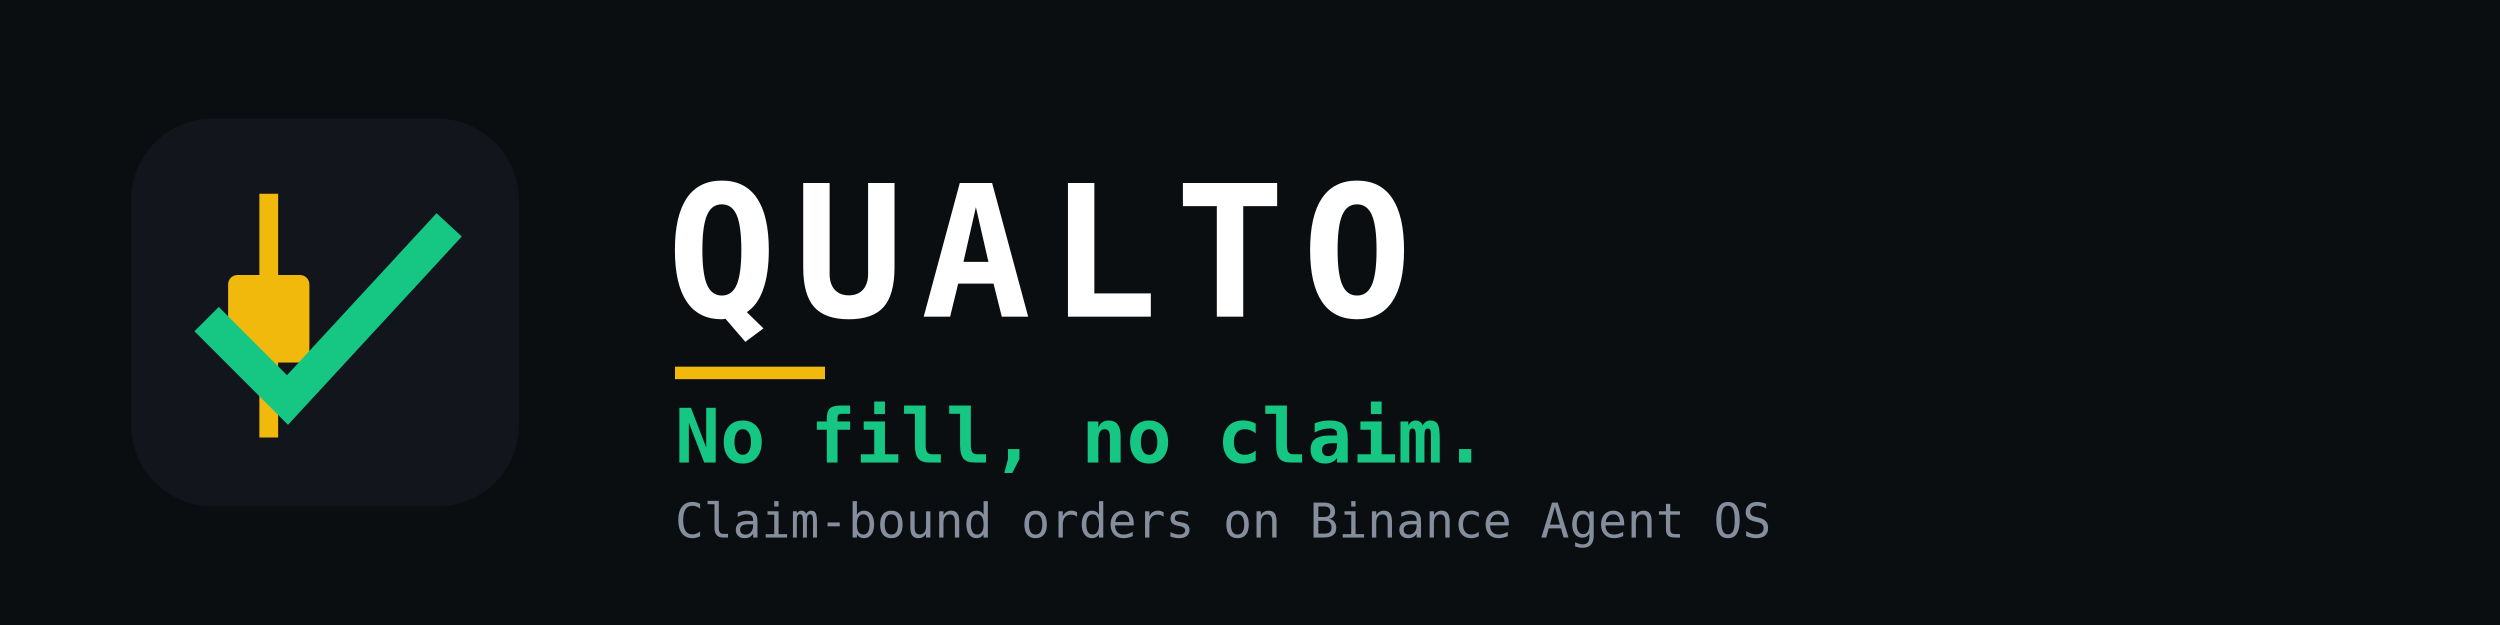
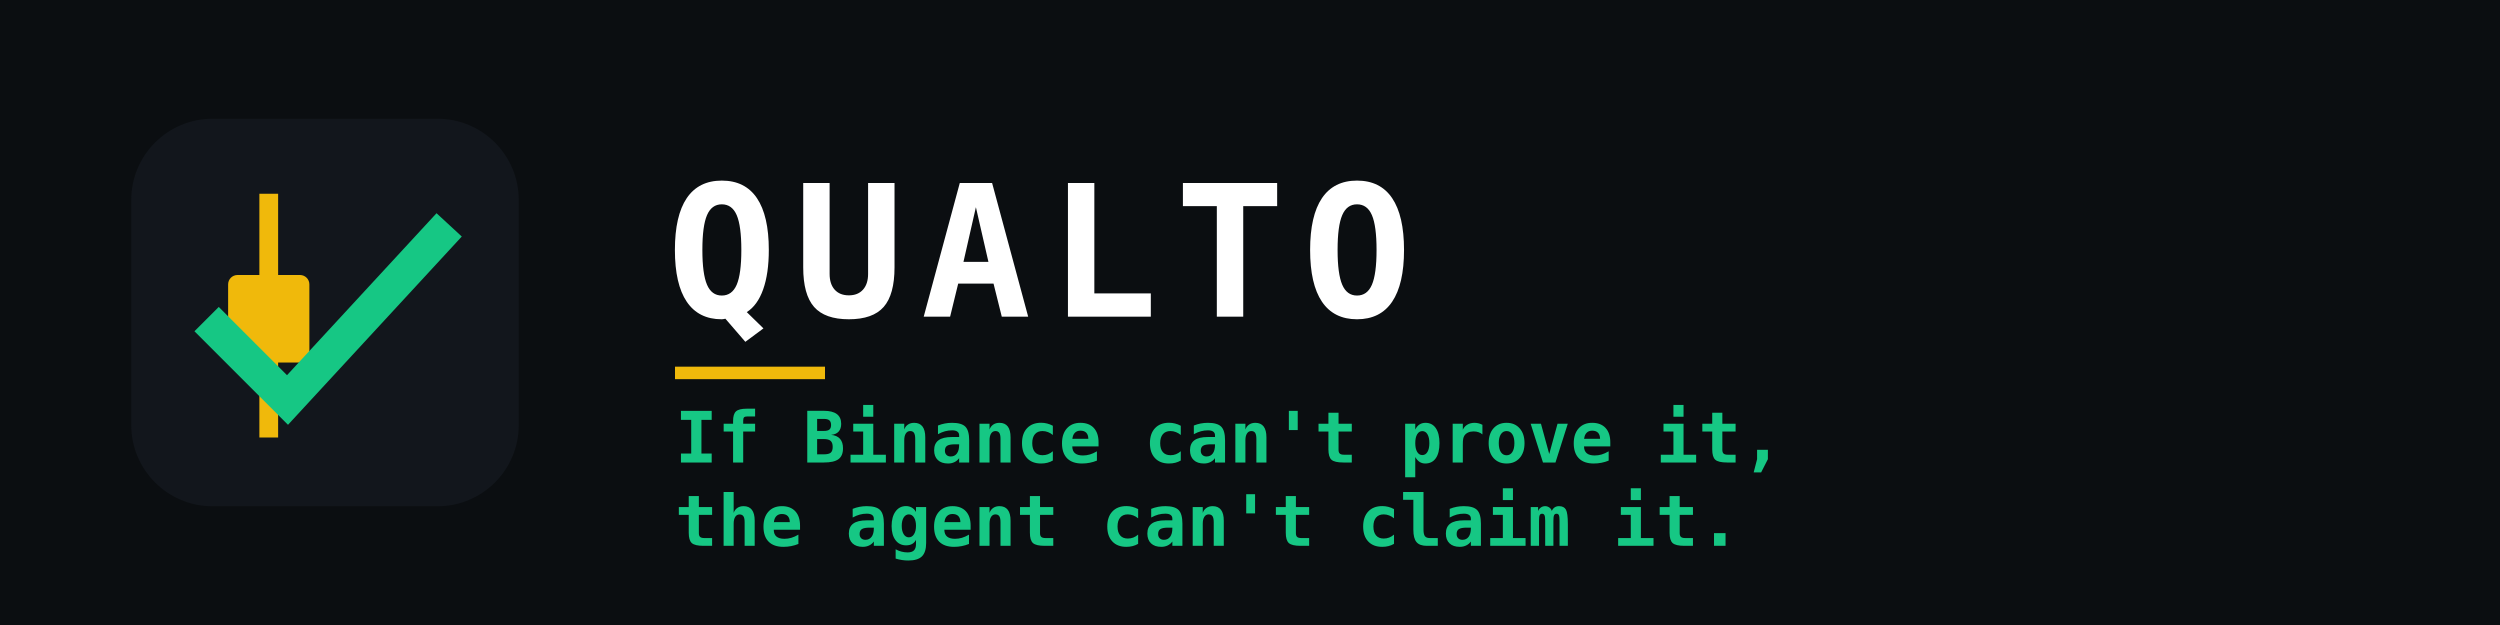
- <svg xmlns="http://www.w3.org/2000/svg" width="1200" height="300" viewBox="0 0 1200 300" role="img" aria-label="Qualto — no fill, no claim. Claim-bound orders on Binance Agent OS.">
+ <svg xmlns="http://www.w3.org/2000/svg" width="1200" height="300" viewBox="0 0 1200 300" role="img" aria-label="Qualto — the verification-first AI trading agent on Binance Agent OS">
  <rect width="1200" height="300" fill="#0B0E11" />
  <g transform="translate(60,54) scale(1.5)">
    <rect x="2" y="2" width="124" height="124" rx="26" fill="#12161C" />
    <line x1="46" y1="26" x2="46" y2="104" stroke="#F0B90B" stroke-width="6" />
    <rect x="33" y="52" width="26" height="28" rx="3" fill="#F0B90B" />
    <path d="M30 70 L52 92 L100 40" fill="none" stroke="#16C784" stroke-width="11" stroke-linecap="square" stroke-linejoin="miter" />
  </g>
  <text x="320" y="152" font-family="ui-monospace, SFMono-Regular, Menlo, Consolas, monospace" font-size="88" font-weight="700" fill="#FFFFFF" letter-spacing="8">QUALTO</text>
  <rect x="324" y="176" width="72" height="6" fill="#F0B90B" />
-   <text x="324" y="222" font-family="ui-monospace, SFMono-Regular, Menlo, Consolas, monospace" font-size="36" font-weight="600" fill="#16C784">No fill, no claim.</text>
-   <text x="324" y="258" font-family="ui-monospace, SFMono-Regular, Menlo, Consolas, monospace" font-size="23" fill="#848E9C">Claim-bound orders on Binance Agent OS</text>
+   <text x="324" y="222" font-family="ui-monospace, SFMono-Regular, Menlo, Consolas, monospace" font-size="34" font-weight="600" fill="#16C784">If Binance can't prove it,</text>
+   <text x="324" y="262" font-family="ui-monospace, SFMono-Regular, Menlo, Consolas, monospace" font-size="34" font-weight="600" fill="#16C784">the agent can't claim it.</text>
</svg>
